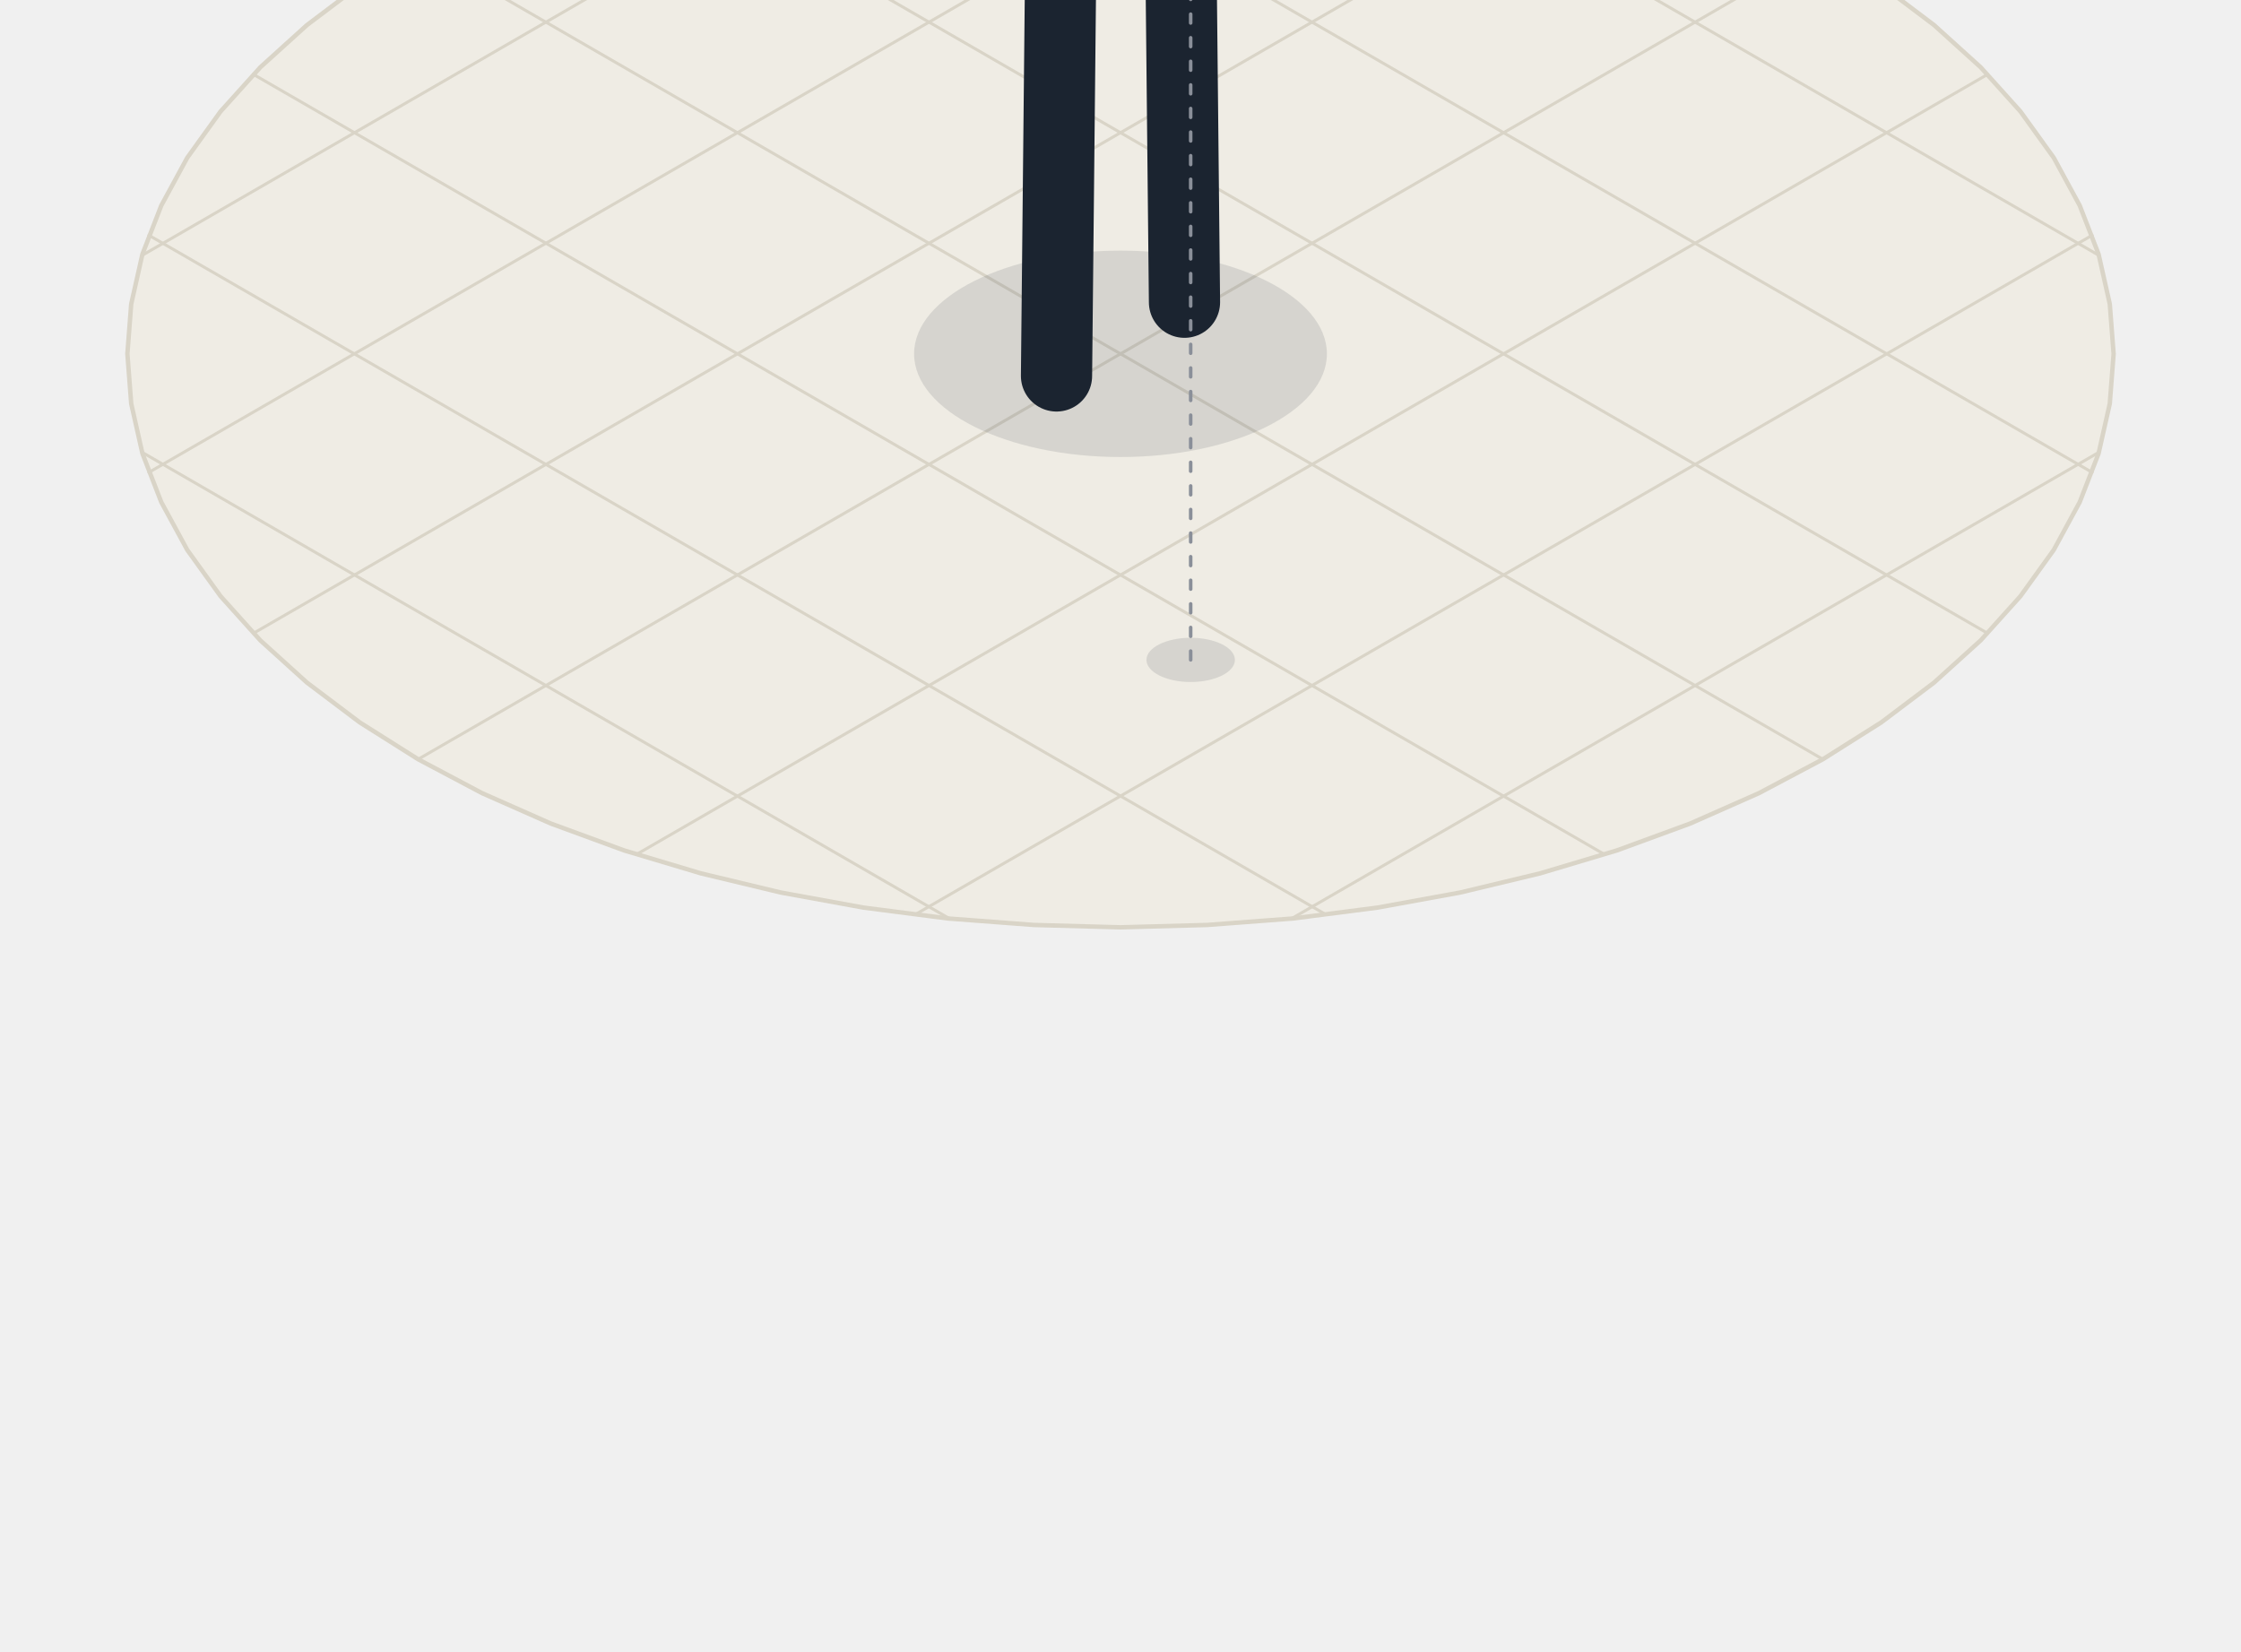
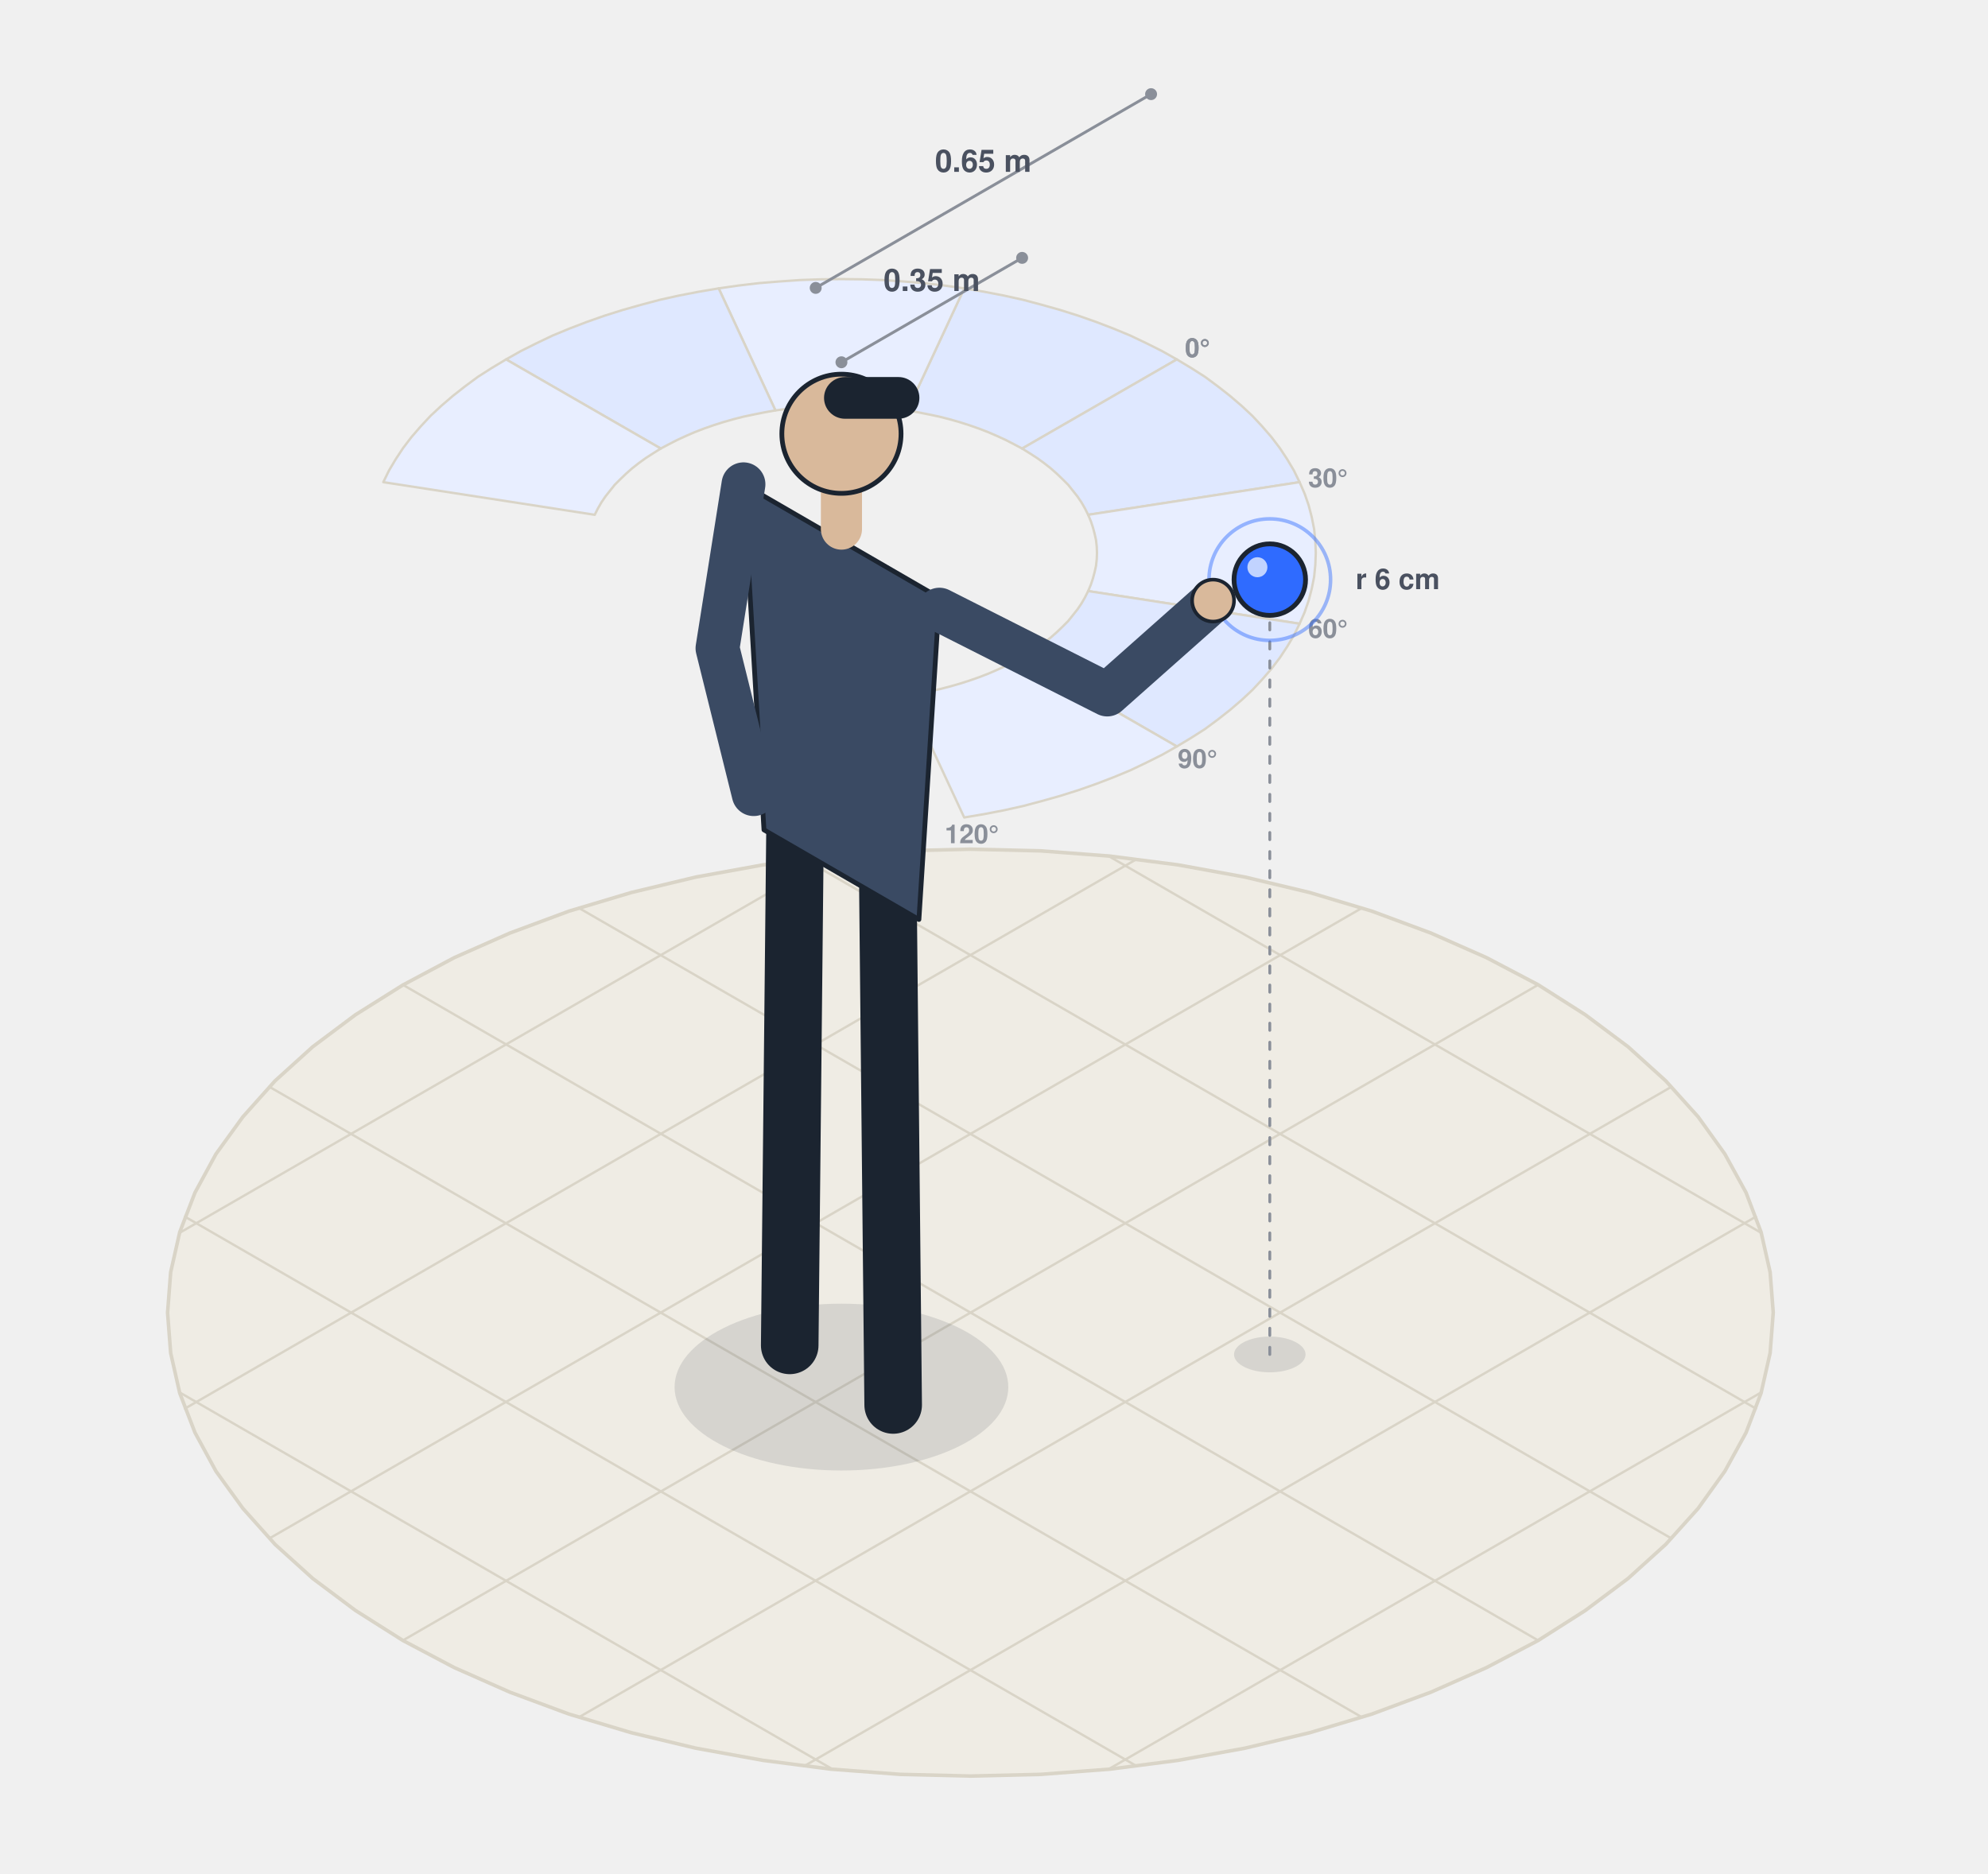
- <svg xmlns="http://www.w3.org/2000/svg" viewBox="0 0 760 560" width="760" height="560">
-   <polygon points="618.2,257.5 596.5,269.0 573.2,279.3 548.4,288.4 522.3,296.2 495.2,302.7 467.2,307.8 438.5,311.5 409.4,313.7 380.0,314.5 350.6,313.7 321.5,311.5 292.8,307.8 264.8,302.7 237.7,296.2 211.6,288.4 186.8,279.3 163.5,269.0 141.8,257.5 122.0,245.0 104.1,231.5 88.3,217.2 74.8,202.2 63.5,186.5 54.7,170.3 48.3,153.8 44.5,136.9 43.2,120.0 44.5,103.1 48.3,86.2 54.7,69.7 63.5,53.5 74.8,37.8 88.3,22.8 104.1,8.5 122.0,-5.0 141.8,-17.5 163.5,-29.0 186.8,-39.3 211.6,-48.4 237.7,-56.2 264.8,-62.7 292.8,-67.8 321.5,-71.5 350.6,-73.7 380.0,-74.5 409.4,-73.7 438.5,-71.5 467.2,-67.8 495.2,-62.7 522.3,-56.2 548.4,-48.4 573.2,-39.3 596.5,-29.0 618.2,-17.5 638.0,-5.0 655.9,8.5 671.7,22.8 685.2,37.8 696.5,53.5 705.3,69.7 711.7,86.2 715.5,103.1 716.8,120.0 715.5,136.9 711.7,153.8 705.3,170.3 696.5,186.5 685.2,202.2 671.7,217.2 655.9,231.5 638.0,245.0" fill="#efece4" stroke="#d9d4c7" stroke-width="1.5" stroke-linejoin="round" />
-   <line x1="322.1" y1="-71.6" x2="48.2" y2="86.6" stroke="#d9d4c7" stroke-width="1" stroke-linecap="round" />
-   <line x1="437.9" y1="-71.6" x2="711.8" y2="86.6" stroke="#d9d4c7" stroke-width="1" stroke-linecap="round" />
-   <line x1="449.7" y1="-70.2" x2="50.5" y2="160.2" stroke="#d9d4c7" stroke-width="1" stroke-linecap="round" />
-   <line x1="310.3" y1="-70.2" x2="709.5" y2="160.2" stroke="#d9d4c7" stroke-width="1" stroke-linecap="round" />
-   <line x1="544.2" y1="-49.8" x2="85.9" y2="214.8" stroke="#d9d4c7" stroke-width="1" stroke-linecap="round" />
-   <line x1="215.8" y1="-49.8" x2="674.1" y2="214.8" stroke="#d9d4c7" stroke-width="1" stroke-linecap="round" />
-   <line x1="618.2" y1="-17.5" x2="141.8" y2="257.5" stroke="#d9d4c7" stroke-width="1" stroke-linecap="round" />
-   <line x1="141.8" y1="-17.5" x2="618.2" y2="257.5" stroke="#d9d4c7" stroke-width="1" stroke-linecap="round" />
-   <line x1="674.1" y1="25.2" x2="215.8" y2="289.8" stroke="#d9d4c7" stroke-width="1" stroke-linecap="round" />
-   <line x1="85.9" y1="25.2" x2="544.2" y2="289.8" stroke="#d9d4c7" stroke-width="1" stroke-linecap="round" />
-   <line x1="709.5" y1="79.8" x2="310.3" y2="310.2" stroke="#d9d4c7" stroke-width="1" stroke-linecap="round" />
-   <line x1="50.5" y1="79.8" x2="449.7" y2="310.2" stroke="#d9d4c7" stroke-width="1" stroke-linecap="round" />
-   <line x1="711.8" y1="153.4" x2="437.9" y2="311.6" stroke="#d9d4c7" stroke-width="1" stroke-linecap="round" />
-   <line x1="48.2" y1="153.4" x2="322.1" y2="311.6" stroke="#d9d4c7" stroke-width="1" stroke-linecap="round" />
-   <polygon points="520.7,-148.8 526.7,-152.4 532.5,-156.1 537.9,-160.1 543.0,-164.1 547.9,-168.3 552.4,-172.5 556.5,-176.9 560.4,-181.4 563.9,-186.0 567.0,-190.7 569.8,-195.4 572.2,-200.3 483.5,-214.0 482.2,-211.4 480.7,-208.8 479.0,-206.3 477.1,-203.9 475.1,-201.4 472.8,-199.1 470.4,-196.8 467.8,-194.5 465.0,-192.3 462.1,-190.2 459.0,-188.2 455.8,-186.2" fill="#dfe8ff" stroke="#d9d4c7" stroke-width="1" stroke-linejoin="round" />
-   <polygon points="520.7,-148.8 514.5,-145.3 507.9,-142.0 501.2,-138.8 494.2,-135.9 486.9,-133.1 479.5,-130.5 471.9,-128.1 464.1,-125.9 456.2,-123.8 448.1,-122.0 439.8,-120.4 431.5,-119.0 407.7,-170.2 412.2,-171.0 416.7,-171.9 421.0,-172.8 425.3,-173.9 429.5,-175.1 433.6,-176.4 437.6,-177.8 441.5,-179.3 445.2,-180.9 448.9,-182.6 452.4,-184.4 455.8,-186.2" fill="#dfe8ff" stroke="#d9d4c7" stroke-width="1" stroke-linejoin="round" />
-   <polygon points="572.2,-200.3 574.3,-205.1 576.0,-210.0 577.3,-215.0 578.3,-220.0 578.8,-225.0 579.0,-230.0 578.8,-235.0 578.3,-240.0 577.3,-245.0 576.0,-250.0 574.3,-254.9 572.2,-259.7 483.5,-246.0 484.6,-243.4 485.5,-240.7 486.2,-238.1 486.8,-235.4 487.1,-232.7 487.2,-230.0 487.1,-227.3 486.8,-224.6 486.2,-221.9 485.5,-219.3 484.6,-216.6 483.5,-214.0" fill="#e8eeff" stroke="#d9d4c7" stroke-width="1" stroke-linejoin="round" />
-   <polygon points="431.5,-119.0 423.1,-117.8 414.6,-116.8 406.0,-116.1 397.3,-115.5 388.7,-115.2 380.0,-115.1 371.3,-115.2 362.7,-115.5 354.0,-116.1 345.4,-116.8 336.9,-117.8 328.5,-119.0 352.3,-170.2 356.8,-169.6 361.4,-169.1 366.0,-168.7 370.7,-168.4 375.3,-168.2 380.0,-168.1 384.7,-168.2 389.3,-168.4 394.0,-168.7 398.6,-169.1 403.2,-169.6 407.7,-170.2" fill="#e8eeff" stroke="#d9d4c7" stroke-width="1" stroke-linejoin="round" />
-   <polygon points="572.2,-259.7 569.8,-264.6 567.0,-269.3 563.9,-274.0 560.4,-278.6 556.5,-283.1 552.4,-287.5 547.9,-291.7 543.0,-295.9 537.9,-299.9 532.5,-303.9 526.7,-307.6 520.7,-311.2 455.8,-273.8 459.0,-271.8 462.1,-269.8 465.0,-267.7 467.8,-265.5 470.4,-263.2 472.8,-260.9 475.1,-258.6 477.1,-256.1 479.0,-253.7 480.7,-251.2 482.2,-248.6 483.5,-246.0" fill="#dfe8ff" stroke="#d9d4c7" stroke-width="1" stroke-linejoin="round" />
-   <polygon points="328.5,-119.0 320.2,-120.4 311.9,-122.0 303.8,-123.8 295.9,-125.9 288.1,-128.1 280.5,-130.5 273.1,-133.1 265.8,-135.9 258.8,-138.8 252.1,-142.0 245.5,-145.3 239.3,-148.8 304.2,-186.2 307.6,-184.4 311.1,-182.6 314.8,-180.9 318.5,-179.3 322.4,-177.8 326.4,-176.4 330.5,-175.1 334.7,-173.9 339.0,-172.8 343.3,-171.9 347.8,-171.0 352.3,-170.2" fill="#dfe8ff" stroke="#d9d4c7" stroke-width="1" stroke-linejoin="round" />
-   <polygon points="520.7,-311.2 514.5,-314.7 507.9,-318.0 501.2,-321.2 494.2,-324.1 486.9,-326.9 479.5,-329.5 471.9,-331.9 464.1,-334.1 456.2,-336.2 448.1,-338.0 439.8,-339.6 431.5,-341.0 407.7,-289.8 412.2,-289.0 416.7,-288.1 421.0,-287.2 425.3,-286.1 429.5,-284.9 433.6,-283.6 437.6,-282.2 441.5,-280.7 445.2,-279.1 448.9,-277.4 452.4,-275.6 455.8,-273.8" fill="#e8eeff" stroke="#d9d4c7" stroke-width="1" stroke-linejoin="round" />
-   <polygon points="239.3,-148.8 233.3,-152.4 227.5,-156.1 222.1,-160.1 217.0,-164.1 212.1,-168.3 207.6,-172.5 203.5,-176.9 199.6,-181.4 196.1,-186.0 193.0,-190.7 190.2,-195.4 187.8,-200.3 276.5,-214.0 277.8,-211.4 279.3,-208.8 281.0,-206.3 282.9,-203.9 284.9,-201.4 287.2,-199.1 289.6,-196.8 292.2,-194.5 295.0,-192.3 297.9,-190.2 301.0,-188.2 304.2,-186.2" fill="#e8eeff" stroke="#d9d4c7" stroke-width="1" stroke-linejoin="round" />
-   <text x="529.4" y="-139.8" font-size="11" fill="#8a8f99" font-weight="600" text-anchor="middle" font-family="Helvetica Neue, Helvetica, Arial, sans-serif">0°</text>
-   <text x="529.4" y="-139.8" font-size="11" fill="#8a8f99" font-weight="600" text-anchor="middle" font-family="Helvetica Neue, Helvetica, Arial, sans-serif">0°</text>
-   <text x="434.7" y="-108.2" font-size="11" fill="#8a8f99" font-weight="600" text-anchor="middle" font-family="Helvetica Neue, Helvetica, Arial, sans-serif">30°</text>
-   <text x="325.3" y="-108.2" font-size="11" fill="#8a8f99" font-weight="600" text-anchor="middle" font-family="Helvetica Neue, Helvetica, Arial, sans-serif">60°</text>
-   <text x="230.6" y="-139.8" font-size="11" fill="#8a8f99" font-weight="600" text-anchor="middle" font-family="Helvetica Neue, Helvetica, Arial, sans-serif">90°</text>
-   <text x="175.9" y="-194.4" font-size="11" fill="#8a8f99" font-weight="600" text-anchor="middle" font-family="Helvetica Neue, Helvetica, Arial, sans-serif">120°</text>
-   <ellipse cx="380.0" cy="120.0" rx="70.0" ry="35.0" fill="#1b2430" opacity="0.12" />
-   <line x1="401.7" y1="102.5" x2="399.5" y2="-111.2" stroke="#1b2430" stroke-width="24.15" stroke-linecap="round" />
-   <line x1="358.3" y1="127.5" x2="360.5" y2="-88.8" stroke="#1b2430" stroke-width="24.15" stroke-linecap="round" />
-   <polygon points="421.1,-258.8 338.9,-211.2 347.5,-76.2 412.5,-113.8" fill="#3a4a63" stroke="#1b2430" stroke-width="2" stroke-linejoin="round" />
-   <polyline points="421.1,-258.8 432.0,-190.0 438.5,-116.2" fill="none" stroke="#3a4a63" stroke-width="18.4" stroke-linecap="round" stroke-linejoin="round" />
-   <line x1="380.0" y1="-240.0" x2="380.0" y2="-255.0" stroke="#d9b99b" stroke-width="17.25" stroke-linecap="round" />
-   <circle cx="380.0" cy="-280.0" r="25.0" fill="#d9b99b" stroke="#1b2430" stroke-width="2" />
-   <rect x="372.7" y="-286.2" width="40.0" height="17.5" rx="8.8" fill="#1b2430" />
-   <polyline points="338.9,-206.2 355.1,-120.6 397.3,-110.0" fill="none" stroke="#3a4a63" stroke-width="18.4" stroke-linecap="round" stroke-linejoin="round" />
-   <circle cx="397.3" cy="-110.0" r="8.8" fill="#d9b99b" stroke="#1b2430" stroke-width="1.5" />
-   <ellipse cx="403.8" cy="223.8" rx="15.0" ry="7.5" fill="#1b2430" opacity="0.12" />
-   <line x1="403.8" y1="223.8" x2="403.8" y2="-86.2" stroke="#8a8f99" stroke-width="1.2" stroke-linecap="round" stroke-dasharray="3 5" />
-   <circle cx="403.8" cy="-101.2" r="25.5" fill="none" stroke="#2f6bff" stroke-width="1.5" opacity="0.45" />
-   <circle cx="403.8" cy="-101.2" r="15.0" fill="#2f6bff" stroke="#1b2430" stroke-width="2" />
-   <circle cx="398.6" cy="-106.5" r="4.2" fill="white" stroke="none" stroke-width="0" opacity="0.7" />
-   <line x1="380.0" y1="-310.0" x2="455.8" y2="-266.2" stroke="#8a8f99" stroke-width="1.2" stroke-linecap="round" />
-   <circle cx="380.0" cy="-310.0" r="2.5" fill="#8a8f99" stroke="none" stroke-width="0" />
-   <circle cx="455.8" cy="-266.2" r="2.5" fill="#8a8f99" stroke="none" stroke-width="0" />
-   <text x="417.9" y="-296.1" font-size="13" fill="#4a5160" font-weight="600" text-anchor="middle" font-family="Helvetica Neue, Helvetica, Arial, sans-serif">0.35 m</text>
-   <line x1="390.8" y1="-341.2" x2="531.6" y2="-260.0" stroke="#8a8f99" stroke-width="1.2" stroke-linecap="round" />
-   <circle cx="390.8" cy="-341.2" r="2.5" fill="#8a8f99" stroke="none" stroke-width="0" />
-   <circle cx="531.6" cy="-260.0" r="2.5" fill="#8a8f99" stroke="none" stroke-width="0" />
-   <text x="461.2" y="-308.6" font-size="13" fill="#4a5160" font-weight="600" text-anchor="middle" font-family="Helvetica Neue, Helvetica, Arial, sans-serif">0.65 m</text>
-   <text x="439.8" y="-97.2" font-size="12" fill="#4a5160" font-weight="600" text-anchor="start" font-family="Helvetica Neue, Helvetica, Arial, sans-serif">r 6 cm</text>
+ <svg xmlns="http://www.w3.org/2000/svg" viewBox="-353 -582 834 786" width="834" height="786">
+   <polygon points="292.3,-168.8 312.1,-156.2 330.0,-142.8 345.8,-128.5 359.4,-113.4 370.6,-97.8 379.5,-81.6 385.8,-65.0 389.6,-48.2 390.9,-31.3 389.6,-14.3 385.8,2.5 379.5,19.1 370.6,35.3 359.4,50.9 345.8,66.0 330.0,80.3 312.1,93.7 292.3,106.3 270.6,117.7 247.3,128.0 222.5,137.2 196.5,145.0 169.3,151.5 141.3,156.6 112.6,160.3 83.5,162.5 54.1,163.2 24.8,162.5 -4.4,160.3 -33.0,156.6 -61.1,151.5 -88.2,145.0 -114.3,137.2 -139.1,128.0 -162.4,117.7 -184.0,106.3 -203.9,93.7 -221.8,80.3 -237.6,66.0 -251.1,50.9 -262.4,35.3 -271.2,19.1 -277.6,2.5 -281.4,-14.3 -282.7,-31.2 -281.4,-48.2 -277.6,-65.0 -271.2,-81.6 -262.4,-97.8 -251.1,-113.4 -237.6,-128.5 -221.8,-142.8 -203.9,-156.2 -184.0,-168.7 -162.4,-180.2 -139.1,-190.5 -114.3,-199.7 -88.2,-207.5 -61.1,-214.0 -33.0,-219.1 -4.4,-222.8 24.8,-225.0 54.1,-225.7 83.5,-225.0 112.6,-222.8 141.3,-219.1 169.3,-214.0 196.5,-207.5 222.5,-199.7 247.3,-190.5 270.6,-180.2" fill="#efece4" stroke="#d9d4c7" stroke-width="1.5" stroke-linejoin="round" />
+   <line x1="-277.7" y1="2.2" x2="-3.8" y2="160.3" stroke="#d9d4c7" stroke-width="1" stroke-linecap="round" />
+   <line x1="-277.7" y1="-64.7" x2="-3.8" y2="-222.8" stroke="#d9d4c7" stroke-width="1" stroke-linecap="round" />
+   <line x1="-275.4" y1="-71.5" x2="123.8" y2="159.0" stroke="#d9d4c7" stroke-width="1" stroke-linecap="round" />
+   <line x1="-275.4" y1="9.0" x2="123.8" y2="-221.5" stroke="#d9d4c7" stroke-width="1" stroke-linecap="round" />
+   <line x1="-240.0" y1="-126.0" x2="218.3" y2="138.5" stroke="#d9d4c7" stroke-width="1" stroke-linecap="round" />
+   <line x1="-240.0" y1="63.5" x2="218.3" y2="-201.0" stroke="#d9d4c7" stroke-width="1" stroke-linecap="round" />
+   <line x1="-184.0" y1="-168.8" x2="292.3" y2="106.3" stroke="#d9d4c7" stroke-width="1" stroke-linecap="round" />
+   <line x1="-184.0" y1="106.3" x2="292.3" y2="-168.8" stroke="#d9d4c7" stroke-width="1" stroke-linecap="round" />
+   <line x1="-110.1" y1="-201.0" x2="348.2" y2="63.5" stroke="#d9d4c7" stroke-width="1" stroke-linecap="round" />
+   <line x1="-110.1" y1="138.5" x2="348.2" y2="-126.0" stroke="#d9d4c7" stroke-width="1" stroke-linecap="round" />
+   <line x1="-15.6" y1="-221.5" x2="383.6" y2="9.0" stroke="#d9d4c7" stroke-width="1" stroke-linecap="round" />
+   <line x1="-15.6" y1="159.0" x2="383.6" y2="-71.5" stroke="#d9d4c7" stroke-width="1" stroke-linecap="round" />
+   <line x1="112.1" y1="-222.8" x2="385.9" y2="-64.7" stroke="#d9d4c7" stroke-width="1" stroke-linecap="round" />
+   <line x1="112.1" y1="160.3" x2="385.9" y2="2.2" stroke="#d9d4c7" stroke-width="1" stroke-linecap="round" />
+   <polygon points="140.7,-431.2 134.5,-434.7 127.9,-438.0 121.2,-441.2 114.2,-444.1 106.9,-446.9 99.5,-449.5 91.9,-451.9 84.1,-454.1 76.2,-456.2 68.1,-458.0 59.8,-459.6 51.5,-461.0 27.7,-409.8 32.2,-409.0 36.7,-408.1 41.0,-407.2 45.3,-406.1 49.5,-404.9 53.6,-403.6 57.6,-402.2 61.5,-400.7 65.2,-399.1 68.9,-397.4 72.4,-395.6 75.8,-393.8" fill="#dfe8ff" stroke="#d9d4c7" stroke-width="1" stroke-linejoin="round" />
+   <polygon points="140.7,-431.2 146.7,-427.6 152.5,-423.9 157.9,-419.9 163.0,-415.9 167.9,-411.7 172.4,-407.5 176.5,-403.1 180.4,-398.6 183.9,-394.0 187.0,-389.3 189.8,-384.6 192.2,-379.7 103.5,-366.0 102.2,-368.6 100.7,-371.2 99.0,-373.7 97.1,-376.1 95.1,-378.6 92.8,-380.9 90.4,-383.2 87.8,-385.5 85.0,-387.7 82.1,-389.8 79.0,-391.8 75.8,-393.8" fill="#dfe8ff" stroke="#d9d4c7" stroke-width="1" stroke-linejoin="round" />
+   <polygon points="51.5,-461.0 43.1,-462.2 34.6,-463.2 26.0,-463.9 17.3,-464.5 8.7,-464.8 0.0,-464.9 -8.7,-464.8 -17.3,-464.5 -26.0,-463.9 -34.6,-463.2 -43.1,-462.2 -51.5,-461.0 -27.7,-409.8 -23.2,-410.4 -18.6,-410.9 -14.0,-411.3 -9.3,-411.6 -4.7,-411.8 0.0,-411.9 4.7,-411.8 9.3,-411.6 14.0,-411.3 18.6,-410.9 23.2,-410.4 27.7,-409.8" fill="#e8eeff" stroke="#d9d4c7" stroke-width="1" stroke-linejoin="round" />
+   <polygon points="192.2,-379.7 194.3,-374.9 196.0,-370.0 197.3,-365.0 198.3,-360.0 198.8,-355.0 199.0,-350.0 198.8,-345.0 198.3,-340.0 197.3,-335.0 196.0,-330.0 194.3,-325.1 192.2,-320.3 103.5,-334.0 104.6,-336.6 105.5,-339.3 106.2,-341.9 106.8,-344.6 107.1,-347.3 107.2,-350.0 107.1,-352.7 106.8,-355.4 106.2,-358.1 105.5,-360.7 104.6,-363.4 103.5,-366.0" fill="#e8eeff" stroke="#d9d4c7" stroke-width="1" stroke-linejoin="round" />
+   <polygon points="-51.5,-461.0 -59.8,-459.6 -68.1,-458.0 -76.2,-456.2 -84.1,-454.1 -91.9,-451.9 -99.5,-449.5 -106.9,-446.9 -114.2,-444.1 -121.2,-441.2 -127.9,-438.0 -134.5,-434.7 -140.7,-431.2 -75.8,-393.8 -72.4,-395.6 -68.9,-397.4 -65.2,-399.1 -61.5,-400.7 -57.6,-402.2 -53.6,-403.6 -49.5,-404.9 -45.3,-406.1 -41.0,-407.2 -36.7,-408.1 -32.2,-409.0 -27.7,-409.8" fill="#dfe8ff" stroke="#d9d4c7" stroke-width="1" stroke-linejoin="round" />
+   <polygon points="192.2,-320.3 189.8,-315.4 187.0,-310.7 183.9,-306.0 180.4,-301.4 176.5,-296.9 172.4,-292.5 167.9,-288.3 163.0,-284.1 157.9,-280.1 152.5,-276.1 146.7,-272.4 140.7,-268.8 75.8,-306.2 79.0,-308.2 82.1,-310.2 85.0,-312.3 87.8,-314.5 90.4,-316.8 92.8,-319.1 95.1,-321.4 97.1,-323.9 99.0,-326.3 100.7,-328.8 102.2,-331.4 103.5,-334.0" fill="#dfe8ff" stroke="#d9d4c7" stroke-width="1" stroke-linejoin="round" />
+   <polygon points="-140.7,-431.2 -146.7,-427.6 -152.5,-423.9 -157.9,-419.9 -163.0,-415.9 -167.9,-411.7 -172.4,-407.5 -176.5,-403.1 -180.4,-398.6 -183.9,-394.0 -187.0,-389.3 -189.8,-384.6 -192.2,-379.7 -103.5,-366.0 -102.2,-368.6 -100.7,-371.2 -99.0,-373.7 -97.1,-376.1 -95.1,-378.6 -92.8,-380.9 -90.4,-383.2 -87.8,-385.5 -85.0,-387.7 -82.1,-389.8 -79.0,-391.8 -75.8,-393.8" fill="#e8eeff" stroke="#d9d4c7" stroke-width="1" stroke-linejoin="round" />
+   <polygon points="140.7,-268.8 134.5,-265.3 127.9,-262.0 121.2,-258.8 114.2,-255.9 106.9,-253.1 99.5,-250.5 91.9,-248.1 84.1,-245.9 76.2,-243.8 68.1,-242.0 59.8,-240.4 51.5,-239.0 27.7,-290.2 32.2,-291.0 36.7,-291.9 41.0,-292.8 45.3,-293.9 49.5,-295.1 53.6,-296.4 57.6,-297.8 61.5,-299.3 65.2,-300.9 68.9,-302.6 72.4,-304.4 75.8,-306.2" fill="#e8eeff" stroke="#d9d4c7" stroke-width="1" stroke-linejoin="round" />
+   <text x="149.4" y="-432.2" font-size="11" fill="#8a8f99" font-weight="600" text-anchor="middle" font-family="Helvetica Neue, Helvetica, Arial, sans-serif">0°</text>
+   <text x="149.4" y="-432.2" font-size="11" fill="#8a8f99" font-weight="600" text-anchor="middle" font-family="Helvetica Neue, Helvetica, Arial, sans-serif">0°</text>
+   <text x="204.1" y="-377.6" font-size="11" fill="#8a8f99" font-weight="600" text-anchor="middle" font-family="Helvetica Neue, Helvetica, Arial, sans-serif">30°</text>
+   <text x="204.1" y="-314.4" font-size="11" fill="#8a8f99" font-weight="600" text-anchor="middle" font-family="Helvetica Neue, Helvetica, Arial, sans-serif">60°</text>
+   <text x="149.4" y="-259.8" font-size="11" fill="#8a8f99" font-weight="600" text-anchor="middle" font-family="Helvetica Neue, Helvetica, Arial, sans-serif">90°</text>
+   <text x="54.7" y="-228.2" font-size="11" fill="#8a8f99" font-weight="600" text-anchor="middle" font-family="Helvetica Neue, Helvetica, Arial, sans-serif">120°</text>
+   <ellipse cx="179.7" cy="-13.7" rx="15.0" ry="7.5" fill="#1b2430" opacity="0.12" />
+   <line x1="179.7" y1="-13.7" x2="179.7" y2="-323.8" stroke="#8a8f99" stroke-width="1.2" stroke-linecap="round" stroke-dasharray="3 5" />
+   <circle cx="179.7" cy="-338.8" r="25.5" fill="none" stroke="#2f6bff" stroke-width="1.5" opacity="0.45" />
+   <circle cx="179.7" cy="-338.8" r="15.0" fill="#2f6bff" stroke="#1b2430" stroke-width="2" />
+   <circle cx="174.5" cy="-344.0" r="4.2" fill="white" stroke="none" stroke-width="0" opacity="0.7" />
+   <ellipse cx="0.0" cy="0.0" rx="70.0" ry="35.0" fill="#1b2430" opacity="0.12" />
+   <line x1="-21.7" y1="-17.5" x2="-19.5" y2="-231.2" stroke="#1b2430" stroke-width="24.15" stroke-linecap="round" />
+   <line x1="21.7" y1="7.5" x2="19.5" y2="-208.8" stroke="#1b2430" stroke-width="24.15" stroke-linecap="round" />
+   <polygon points="-41.1,-378.8 41.1,-331.2 32.5,-196.2 -32.5,-233.8" fill="#3a4a63" stroke="#1b2430" stroke-width="2" stroke-linejoin="round" />
+   <polyline points="-41.1,-378.8 -52.0,-310.0 -36.8,-248.8" fill="none" stroke="#3a4a63" stroke-width="18.4" stroke-linecap="round" stroke-linejoin="round" />
+   <line x1="0.0" y1="-360.0" x2="0.0" y2="-375.0" stroke="#d9b99b" stroke-width="17.25" stroke-linecap="round" />
+   <circle cx="0.0" cy="-400.0" r="25.0" fill="#d9b99b" stroke="#1b2430" stroke-width="2" />
+   <rect x="-7.3" y="-423.8" width="40.0" height="17.5" rx="8.8" fill="#1b2430" />
+   <polyline points="41.1,-326.2 111.5,-290.6 155.9,-330.0" fill="none" stroke="#3a4a63" stroke-width="18.4" stroke-linecap="round" stroke-linejoin="round" />
+   <circle cx="155.9" cy="-330.0" r="8.8" fill="#d9b99b" stroke="#1b2430" stroke-width="1.5" />
+   <line x1="0.0" y1="-430.0" x2="75.8" y2="-473.8" stroke="#8a8f99" stroke-width="1.2" stroke-linecap="round" />
+   <circle cx="0.0" cy="-430.0" r="2.5" fill="#8a8f99" stroke="none" stroke-width="0" />
+   <circle cx="75.8" cy="-473.8" r="2.5" fill="#8a8f99" stroke="none" stroke-width="0" />
+   <text x="37.9" y="-459.9" font-size="13" fill="#4a5160" font-weight="600" text-anchor="middle" font-family="Helvetica Neue, Helvetica, Arial, sans-serif">0.35 m</text>
+   <line x1="-10.8" y1="-461.2" x2="129.9" y2="-542.5" stroke="#8a8f99" stroke-width="1.2" stroke-linecap="round" />
+   <circle cx="-10.8" cy="-461.2" r="2.5" fill="#8a8f99" stroke="none" stroke-width="0" />
+   <circle cx="129.9" cy="-542.5" r="2.5" fill="#8a8f99" stroke="none" stroke-width="0" />
+   <text x="59.5" y="-509.9" font-size="13" fill="#4a5160" font-weight="600" text-anchor="middle" font-family="Helvetica Neue, Helvetica, Arial, sans-serif">0.65 m</text>
+   <text x="215.7" y="-334.8" font-size="12" fill="#4a5160" font-weight="600" text-anchor="start" font-family="Helvetica Neue, Helvetica, Arial, sans-serif">r 6 cm</text>
</svg>
